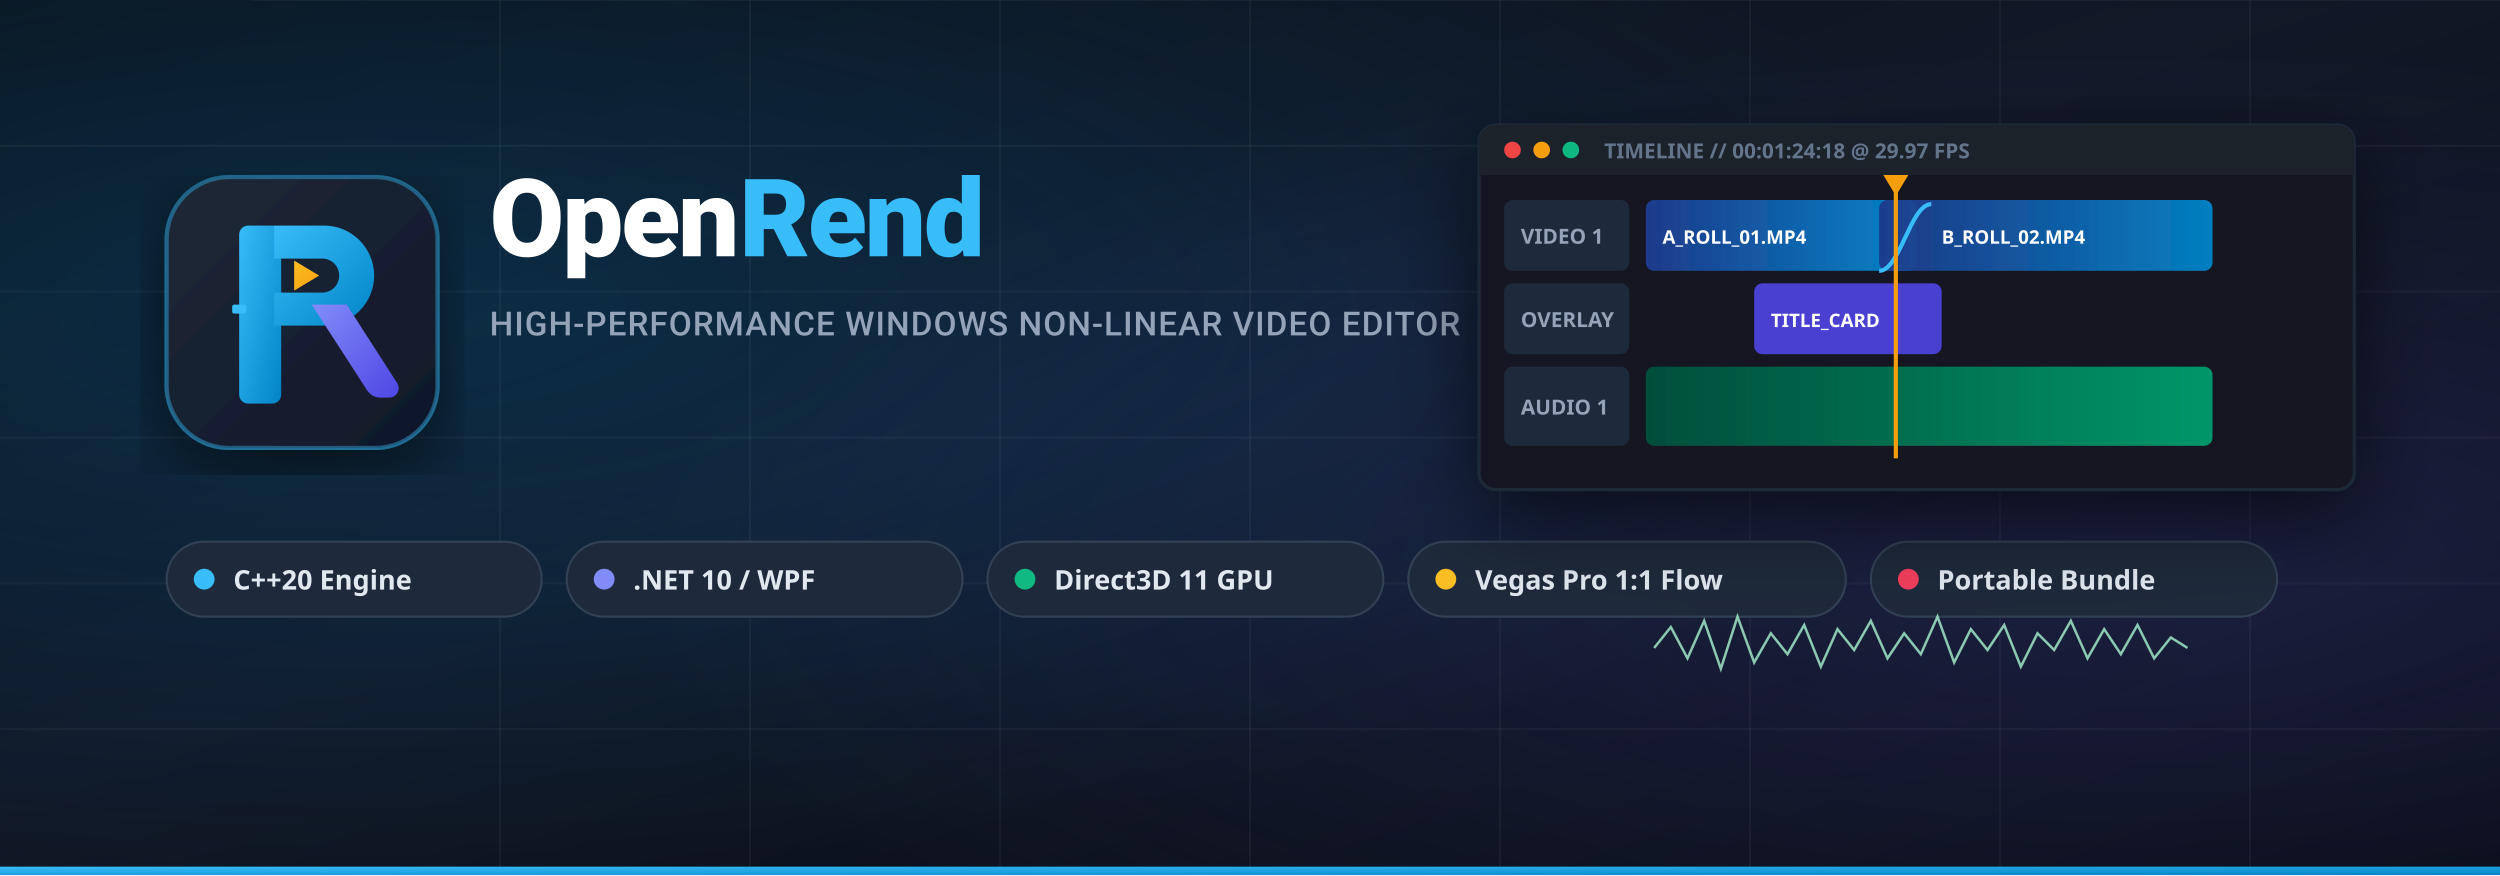
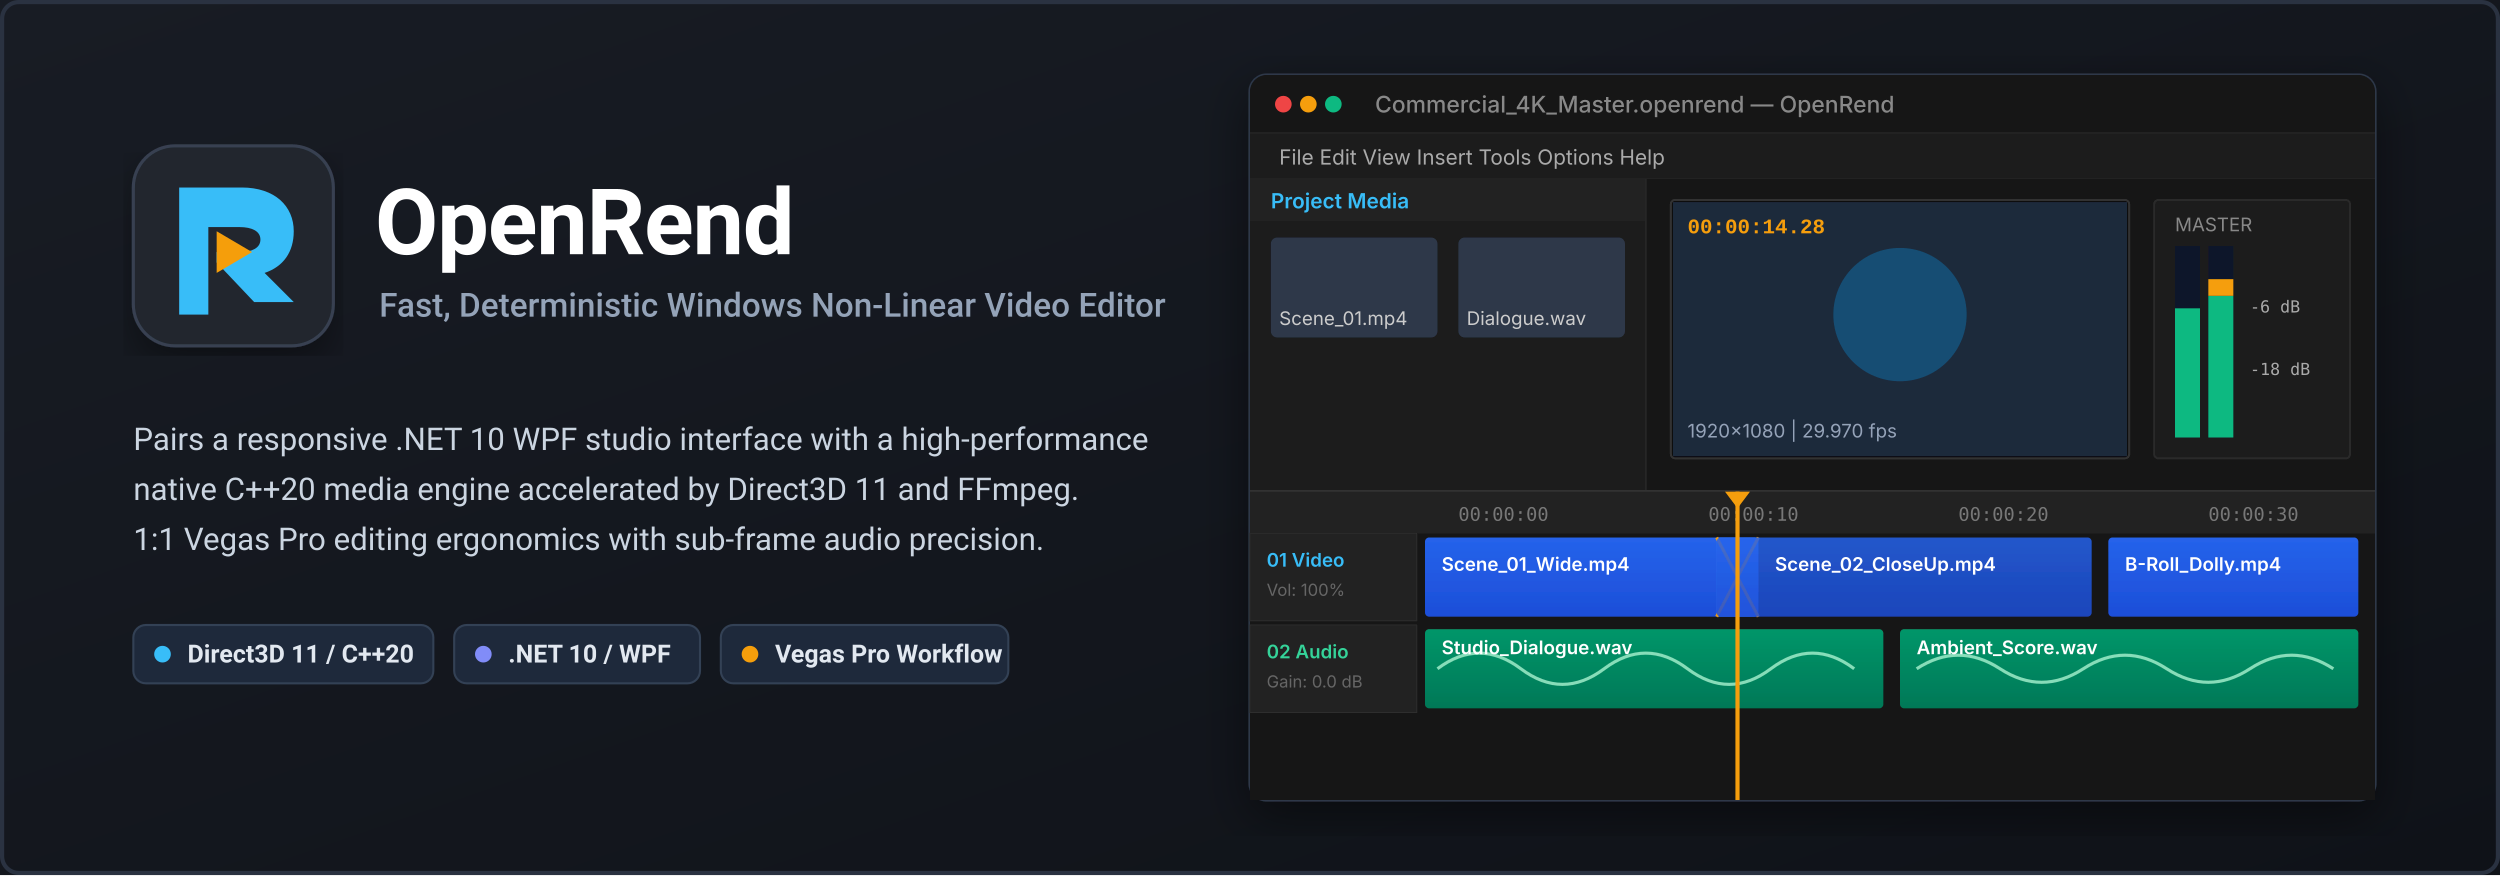
<svg xmlns="http://www.w3.org/2000/svg" viewBox="0 0 1200 420" width="1200" height="420">
  <defs>
-     <linearGradient id="bg" x1="0%" y1="0%" x2="100%" y2="100%">
-       <stop offset="0%" stop-color="#0b0f17" />
-       <stop offset="45%" stop-color="#111827" />
-       <stop offset="100%" stop-color="#070a0f" />
+     <linearGradient id="bgGrad" x1="0%" y1="0%" x2="100%" y2="100%">
+       <stop offset="0%" stop-color="#181c24" />
+       <stop offset="100%" stop-color="#0f1218" />
    </linearGradient>
-     <radialGradient id="glowLeft" cx="15%" cy="35%" r="65%">
-       <stop offset="0%" stop-color="#0284c7" stop-opacity="0.22" />
-       <stop offset="100%" stop-color="#0284c7" stop-opacity="0" />
-     </radialGradient>
-     <radialGradient id="glowRight" cx="85%" cy="65%" r="60%">
-       <stop offset="0%" stop-color="#6366f1" stop-opacity="0.18" />
-       <stop offset="100%" stop-color="#6366f1" stop-opacity="0" />
-     </radialGradient>
-     <linearGradient id="logoBg" x1="0%" y1="0%" x2="100%" y2="100%">
-       <stop offset="0%" stop-color="#1f2937" />
-       <stop offset="100%" stop-color="#0f172a" />
+     <linearGradient id="videoClipGrad" x1="0%" y1="0%" x2="0%" y2="100%">
+       <stop offset="0%" stop-color="#2563eb" />
+       <stop offset="100%" stop-color="#1d4ed8" />
    </linearGradient>
-     <linearGradient id="cyanGrad" x1="0%" y1="0%" x2="100%" y2="100%">
-       <stop offset="0%" stop-color="#38bdf8" />
-       <stop offset="100%" stop-color="#0284c7" />
+     <linearGradient id="audioClipGrad" x1="0%" y1="0%" x2="0%" y2="100%">
+       <stop offset="0%" stop-color="#059669" />
+       <stop offset="100%" stop-color="#047857" />
    </linearGradient>
-     <linearGradient id="legGrad" x1="0%" y1="0%" x2="100%" y2="100%">
-       <stop offset="0%" stop-color="#818cf8" />
-       <stop offset="100%" stop-color="#4f46e5" />
-     </linearGradient>
-     <linearGradient id="accentGrad" x1="0%" y1="0%" x2="100%" y2="100%">
-       <stop offset="0%" stop-color="#fbbf24" />
-       <stop offset="100%" stop-color="#f59e0b" />
-     </linearGradient>
-     <linearGradient id="clipVideo" x1="0%" y1="0%" x2="100%" y2="0%">
-       <stop offset="0%" stop-color="#1e3a8a" />
-       <stop offset="100%" stop-color="#0284c7" />
-     </linearGradient>
-     <linearGradient id="clipAudio" x1="0%" y1="0%" x2="100%" y2="0%">
-       <stop offset="0%" stop-color="#064e3b" />
-       <stop offset="100%" stop-color="#059669" />
-     </linearGradient>
-     <filter id="cardShadow" x="-10%" y="-10%" width="120%" height="120%">
-       <feDropShadow dx="0" dy="12" stdDeviation="20" flood-color="#000000" flood-opacity="0.6" />
+     <filter id="subtleShadow" x="-5%" y="-5%" width="110%" height="110%">
+       <feDropShadow dx="0" dy="8" stdDeviation="12" flood-color="#000000" flood-opacity="0.45" />
    </filter>
  </defs>
-   <rect width="1200" height="420" fill="url(#bg)" />
-   <rect width="1200" height="420" fill="url(#glowLeft)" />
-   <rect width="1200" height="420" fill="url(#glowRight)" />
-   <g stroke="#ffffff" stroke-opacity="0.04" stroke-width="1">
-     <line x1="0" y1="70" x2="1200" y2="70" />
-     <line x1="0" y1="140" x2="1200" y2="140" />
-     <line x1="0" y1="210" x2="1200" y2="210" />
-     <line x1="0" y1="280" x2="1200" y2="280" />
-     <line x1="0" y1="350" x2="1200" y2="350" />
-     <line x1="120" y1="0" x2="1200" y2="0" />
-     <line x1="240" y1="0" x2="240" y2="420" />
-     <line x1="360" y1="0" x2="360" y2="420" />
-     <line x1="480" y1="0" x2="480" y2="420" />
-     <line x1="600" y1="0" x2="600" y2="420" />
-     <line x1="720" y1="0" x2="720" y2="420" />
-     <line x1="840" y1="0" x2="840" y2="420" />
-     <line x1="960" y1="0" x2="960" y2="420" />
-     <line x1="1080" y1="0" x2="1080" y2="420" />
-   </g>
-   <g transform="translate(80, 85)">
-     <rect x="0" y="0" width="130" height="130" rx="30" fill="url(#logoBg)" stroke="#38bdf8" stroke-width="2" stroke-opacity="0.4" filter="url(#cardShadow)" />
-     <g transform="translate(18, 18) scale(0.24)">
-       <path d="M70 40 C70 30 78 22 88 22 H136 C146 22 154 30 154 40 V360 C154 370 146 378 136 378 H88 C78 378 70 370 70 360 Z" fill="url(#cyanGrad)" />
-       <path d="M140 22 H240 C295 22 340 67 340 122 C340 177 295 222 240 222 H140 V156 H236 C255 156 270 141 270 122 C270 103 255 88 236 88 H140 Z" fill="url(#cyanGrad)" />
-       <path d="M215 180 L325 350 C331 360 341 366 352 366 H370 C385 366 394 350 386 337 L285 180 Z" fill="url(#legGrad)" />
-       <path d="M180 92 L230 122 L180 152 Z" fill="url(#accentGrad)" />
-       <rect x="56" y="180" width="28" height="18" rx="4" fill="#38bdf8" />
-     </g>
-     <g transform="translate(155, 38)">
-       <text font-family="-apple-system, BlinkMacSystemFont, 'Segoe UI', Roboto, Helvetica, Arial, sans-serif" font-weight="800" font-size="52" fill="#ffffff" letter-spacing="-1">Open<tspan fill="#38bdf8">Rend</tspan>
-       </text>
-       <text y="38" font-family="-apple-system, BlinkMacSystemFont, 'Segoe UI', Roboto, Helvetica, Arial, sans-serif" font-weight="500" font-size="16" fill="#94a3b8" letter-spacing="0.5">HIGH-PERFORMANCE WINDOWS NON-LINEAR VIDEO EDITOR</text>
+   <rect width="1200" height="420" fill="url(#bgGrad)" />
+   <rect x="1" y="1" width="1198" height="418" rx="8" fill="none" stroke="#2a3241" stroke-width="2" />
+   <g transform="translate(64, 70)">
+     <rect width="96" height="96" rx="20" fill="#20262e" stroke="#374151" stroke-width="1.5" filter="url(#subtleShadow)" />
+     <path d="M22 20h30c16 0 25 9 25 21 0 10-5 17-14 20l14 14h-19l-18-19v-5h11c6 0 10-2 10-6s-4-6-10-6H36v42H22Z" fill="#38bdf8" />
+     <path d="m40 41 17 10-17 10Z" fill="#f59e0b" />
+     <text x="116" y="52" fill="#ffffff" font-family="-apple-system, BlinkMacSystemFont, 'Segoe UI', Roboto, Helvetica, Arial, sans-serif" font-size="44" font-weight="700" letter-spacing="-0.5">OpenRend</text>
+     <text x="118" y="82" fill="#94a3b8" font-family="-apple-system, BlinkMacSystemFont, 'Segoe UI', Roboto, Helvetica, Arial, sans-serif" font-size="16" font-weight="500">Fast, Deterministic Windows Non-Linear Video Editor</text>
+     <text x="0" y="146" fill="#cbd5e1" font-family="-apple-system, BlinkMacSystemFont, 'Segoe UI', Roboto, Helvetica, Arial, sans-serif" font-size="15" font-weight="400">
+       <tspan x="0" dy="0">Pairs a responsive .NET 10 WPF studio interface with a high-performance</tspan>
+       <tspan x="0" dy="24">native C++20 media engine accelerated by Direct3D 11 and FFmpeg.</tspan>
+       <tspan x="0" dy="24">1:1 Vegas Pro editing ergonomics with sub-frame audio precision.</tspan>
+     </text>
+     <g transform="translate(0, 230)">
+       <rect x="0" y="0" width="144" height="28" rx="6" fill="#1e293b" stroke="#334155" />
+       <circle cx="14" cy="14" r="4" fill="#38bdf8" />
+       <text x="26" y="18" fill="#e2e8f0" font-family="-apple-system, BlinkMacSystemFont, 'Segoe UI', Roboto, sans-serif" font-size="12" font-weight="600">Direct3D 11 / C++20</text>
+       <rect x="154" y="0" width="118" height="28" rx="6" fill="#1e293b" stroke="#334155" />
+       <circle cx="168" cy="14" r="4" fill="#818cf8" />
+       <text x="180" y="18" fill="#e2e8f0" font-family="-apple-system, BlinkMacSystemFont, 'Segoe UI', Roboto, sans-serif" font-size="12" font-weight="600">.NET 10 / WPF</text>
+       <rect x="282" y="0" width="138" height="28" rx="6" fill="#1e293b" stroke="#334155" />
+       <circle cx="296" cy="14" r="4" fill="#f59e0b" />
+       <text x="308" y="18" fill="#e2e8f0" font-family="-apple-system, BlinkMacSystemFont, 'Segoe UI', Roboto, sans-serif" font-size="12" font-weight="600">Vegas Pro Workflow</text>
    </g>
  </g>
-   <g transform="translate(80, 260)">
-     <g transform="translate(0, 0)">
-       <rect width="180" height="36" rx="18" fill="#1e293b" stroke="#334155" stroke-width="1" />
-       <circle cx="18" cy="18" r="5" fill="#38bdf8" />
-       <text x="32" y="23" font-family="'Segoe UI', sans-serif" font-weight="600" font-size="13" fill="#e2e8f0">C++20 Engine</text>
-     </g>
-     <g transform="translate(192, 0)">
-       <rect width="190" height="36" rx="18" fill="#1e293b" stroke="#334155" stroke-width="1" />
-       <circle cx="18" cy="18" r="5" fill="#818cf8" />
-       <text x="32" y="23" font-family="'Segoe UI', sans-serif" font-weight="600" font-size="13" fill="#e2e8f0">.NET 10 / WPF</text>
-     </g>
-     <g transform="translate(394, 0)">
-       <rect width="190" height="36" rx="18" fill="#1e293b" stroke="#334155" stroke-width="1" />
-       <circle cx="18" cy="18" r="5" fill="#10b981" />
-       <text x="32" y="23" font-family="'Segoe UI', sans-serif" font-weight="600" font-size="13" fill="#e2e8f0">Direct3D 11 GPU</text>
-     </g>
-     <g transform="translate(596, 0)">
-       <rect width="210" height="36" rx="18" fill="#1e293b" stroke="#334155" stroke-width="1" />
-       <circle cx="18" cy="18" r="5" fill="#fbbf24" />
-       <text x="32" y="23" font-family="'Segoe UI', sans-serif" font-weight="600" font-size="13" fill="#e2e8f0">Vegas Pro 1:1 Flow</text>
-     </g>
-     <g transform="translate(818, 0)">
-       <rect width="195" height="36" rx="18" fill="#1e293b" stroke="#334155" stroke-width="1" />
-       <circle cx="18" cy="18" r="5" fill="#f43f5e" />
-       <text x="32" y="23" font-family="'Segoe UI', sans-serif" font-weight="600" font-size="13" fill="#e2e8f0">Portable Bundle</text>
-     </g>
+   <g transform="translate(600, 36)" filter="url(#subtleShadow)">
+     <rect width="540" height="348" rx="8" fill="#181818" stroke="#2d3748" stroke-width="1.5" />
+     <rect width="540" height="28" rx="8" fill="#141414" />
+     <rect y="20" width="540" height="8" fill="#141414" />
+     <line x1="0" y1="28" x2="540" y2="28" stroke="#262626" stroke-width="1" />
+     <circle cx="16" cy="14" r="4" fill="#ef4444" />
+     <circle cx="28" cy="14" r="4" fill="#f59e0b" />
+     <circle cx="40" cy="14" r="4" fill="#10b981" />
+     <text x="60" y="18" fill="#888888" font-family="-apple-system, BlinkMacSystemFont, 'Segoe UI', sans-serif" font-size="11" font-weight="500">Commercial_4K_Master.openrend — OpenRend</text>
+     <rect y="28" width="540" height="22" fill="#1c1c1c" />
+     <text x="14" y="43" fill="#aaaaaa" font-family="-apple-system, BlinkMacSystemFont, 'Segoe UI', sans-serif" font-size="10">File   Edit   View   Insert   Tools   Options   Help</text>
+     <line x1="0" y1="50" x2="540" y2="50" stroke="#262626" stroke-width="1" />
+     <rect x="0" y="50" width="190" height="150" fill="#1a1a1a" />
+     <rect x="0" y="50" width="190" height="20" fill="#222222" />
+     <text x="10" y="64" fill="#38bdf8" font-family="-apple-system, BlinkMacSystemFont, 'Segoe UI', sans-serif" font-size="10" font-weight="600">Project Media</text>
+     <rect x="10" y="78" width="80" height="48" rx="3" fill="#2d3748" />
+     <text x="14" y="120" fill="#cccccc" font-family="-apple-system, BlinkMacSystemFont, 'Segoe UI', sans-serif" font-size="9">Scene_01.mp4</text>
+     <rect x="100" y="78" width="80" height="48" rx="3" fill="#2d3748" />
+     <text x="104" y="120" fill="#cccccc" font-family="-apple-system, BlinkMacSystemFont, 'Segoe UI', sans-serif" font-size="9">Dialogue.wav</text>
+     <rect x="190" y="50" width="350" height="150" fill="#141414" />
+     <line x1="190" y1="50" x2="190" y2="200" stroke="#262626" stroke-width="1" />
+     <rect x="202" y="60" width="220" height="124" rx="2" fill="#0a0a0a" stroke="#333333" />
+     <rect x="203" y="61" width="218" height="122" fill="#1e293b" />
+     <circle cx="312" cy="115" r="32" fill="#0284c7" opacity="0.4" />
+     <text x="210" y="76" fill="#f59e0b" font-family="'Consolas', 'Courier New', monospace" font-size="10" font-weight="600">00:00:14.28</text>
+     <text x="210" y="174" fill="#94a3b8" font-family="-apple-system, BlinkMacSystemFont, 'Segoe UI', sans-serif" font-size="9">1920×1080 | 29.970 fps</text>
+     <rect x="434" y="60" width="94" height="124" rx="2" fill="#1c1c1c" stroke="#2a2a2a" />
+     <text x="444" y="75" fill="#888888" font-family="-apple-system, BlinkMacSystemFont, 'Segoe UI', sans-serif" font-size="9">MASTER</text>
+     <rect x="444" y="82" width="12" height="92" fill="#0f172a" />
+     <rect x="444" y="112" width="12" height="62" fill="#10b981" />
+     <rect x="460" y="82" width="12" height="92" fill="#0f172a" />
+     <rect x="460" y="106" width="12" height="68" fill="#10b981" />
+     <rect x="460" y="98" width="12" height="8" fill="#f59e0b" />
+     <text x="480" y="114" fill="#aaaaaa" font-family="'Consolas', monospace" font-size="8">-6 dB</text>
+     <text x="480" y="144" fill="#aaaaaa" font-family="'Consolas', monospace" font-size="8">-18 dB</text>
+     <rect y="200" width="540" height="148" fill="#171717" />
+     <line x1="0" y1="200" x2="540" y2="200" stroke="#333333" stroke-width="1.5" />
+     <rect y="200" width="540" height="20" fill="#202020" />
+     <text x="100" y="214" fill="#777777" font-family="'Consolas', monospace" font-size="9">00:00:00</text>
+     <text x="220" y="214" fill="#777777" font-family="'Consolas', monospace" font-size="9">00:00:10</text>
+     <text x="340" y="214" fill="#777777" font-family="'Consolas', monospace" font-size="9">00:00:20</text>
+     <text x="460" y="214" fill="#777777" font-family="'Consolas', monospace" font-size="9">00:00:30</text>
+     <rect y="220" width="80" height="42" fill="#222222" stroke="#2d2d2d" stroke-width="0.5" />
+     <text x="8" y="236" fill="#38bdf8" font-family="-apple-system, BlinkMacSystemFont, 'Segoe UI', sans-serif" font-size="9" font-weight="600">01 Video</text>
+     <text x="8" y="250" fill="#666666" font-family="-apple-system, BlinkMacSystemFont, 'Segoe UI', sans-serif" font-size="8">Vol: 100%</text>
+     <rect x="84" y="222" width="160" height="38" rx="2" fill="url(#videoClipGrad)" />
+     <text x="92" y="238" fill="#ffffff" font-family="-apple-system, BlinkMacSystemFont, 'Segoe UI', sans-serif" font-size="9" font-weight="600">Scene_01_Wide.mp4</text>
+     <path d="M 224 222 L 244 222 L 244 260 L 224 260 Z" fill="#3b82f6" opacity="0.6" />
+     <line x1="224" y1="222" x2="244" y2="260" stroke="#f59e0b" stroke-width="1.5" />
+     <line x1="224" y1="260" x2="244" y2="222" stroke="#f59e0b" stroke-width="1.5" />
+     <rect x="224" y="222" width="180" height="38" rx="2" fill="url(#videoClipGrad)" opacity="0.85" />
+     <text x="252" y="238" fill="#ffffff" font-family="-apple-system, BlinkMacSystemFont, 'Segoe UI', sans-serif" font-size="9" font-weight="600">Scene_02_CloseUp.mp4</text>
+     <rect x="412" y="222" width="120" height="38" rx="2" fill="url(#videoClipGrad)" />
+     <text x="420" y="238" fill="#ffffff" font-family="-apple-system, BlinkMacSystemFont, 'Segoe UI', sans-serif" font-size="9" font-weight="600">B-Roll_Dolly.mp4</text>
+     <rect y="264" width="80" height="42" fill="#222222" stroke="#2d2d2d" stroke-width="0.5" />
+     <text x="8" y="280" fill="#34d399" font-family="-apple-system, BlinkMacSystemFont, 'Segoe UI', sans-serif" font-size="9" font-weight="600">02 Audio</text>
+     <text x="8" y="294" fill="#666666" font-family="-apple-system, BlinkMacSystemFont, 'Segoe UI', sans-serif" font-size="8">Gain: 0.0 dB</text>
+     <rect x="84" y="266" width="220" height="38" rx="2" fill="url(#audioClipGrad)" />
+     <path d="M 90 285 Q 110 270, 130 285 T 170 285 T 210 285 T 250 285 T 290 285" fill="none" stroke="#a7f3d0" stroke-width="1.5" opacity="0.8" />
+     <text x="92" y="278" fill="#ffffff" font-family="-apple-system, BlinkMacSystemFont, 'Segoe UI', sans-serif" font-size="9" font-weight="600">Studio_Dialogue.wav</text>
+     <rect x="312" y="266" width="220" height="38" rx="2" fill="url(#audioClipGrad)" />
+     <path d="M 320 285 Q 340 272, 360 285 T 400 285 T 440 285 T 480 285 T 520 285" fill="none" stroke="#a7f3d0" stroke-width="1.5" opacity="0.8" />
+     <text x="320" y="278" fill="#ffffff" font-family="-apple-system, BlinkMacSystemFont, 'Segoe UI', sans-serif" font-size="9" font-weight="600">Ambient_Score.wav</text>
+     <line x1="234" y1="200" x2="234" y2="348" stroke="#f59e0b" stroke-width="2" />
+     <polygon points="228,200 240,200 234,208" fill="#f59e0b" />
  </g>
-   <g transform="translate(710, 60)" filter="url(#cardShadow)">
-     <rect width="420" height="175" rx="8" fill="#131720" stroke="#1f2937" stroke-width="1.5" />
-     <rect width="420" height="24" rx="8" fill="#1a202c" />
-     <rect y="16" width="420" height="8" fill="#1a202c" />
-     <circle cx="16" cy="12" r="4" fill="#ef4444" />
-     <circle cx="30" cy="12" r="4" fill="#f59e0b" />
-     <circle cx="44" cy="12" r="4" fill="#10b981" />
-     <text x="60" y="16" font-family="'Segoe UI', sans-serif" font-size="10" font-weight="600" fill="#64748b">TIMELINE // 00:01:24:18 @ 29.97 FPS</text>
-     <g transform="translate(12, 36)">
-       <rect width="60" height="34" rx="4" fill="#1e293b" />
-       <text x="8" y="21" font-family="'Segoe UI', sans-serif" font-size="10" font-weight="700" fill="#94a3b8">VIDEO 1</text>
-       <rect x="68" width="130" height="34" rx="4" fill="url(#clipVideo)" />
-       <text x="76" y="21" font-family="'Segoe UI', sans-serif" font-size="9" font-weight="600" fill="#ffffff">A_ROLL_01.MP4</text>
-       <rect x="180" width="160" height="34" rx="4" fill="url(#clipVideo)" opacity="0.95" />
-       <text x="210" y="21" font-family="'Segoe UI', sans-serif" font-size="9" font-weight="600" fill="#ffffff">B_ROLL_02.MP4</text>
-       <path d="M180 34 C190 34 195 2 205 2" stroke="#38bdf8" stroke-width="2" fill="none" />
-     </g>
-     <g transform="translate(12, 76)">
-       <rect width="60" height="34" rx="4" fill="#1e293b" />
-       <text x="8" y="21" font-family="'Segoe UI', sans-serif" font-size="10" font-weight="700" fill="#94a3b8">OVERLAY</text>
-       <rect x="120" width="90" height="34" rx="4" fill="#4f46e5" opacity="0.9" />
-       <text x="128" y="21" font-family="'Segoe UI', sans-serif" font-size="9" font-weight="600" fill="#ffffff">TITLE_CARD</text>
-     </g>
-     <g transform="translate(12, 116)">
-       <rect width="60" height="38" rx="4" fill="#1e293b" />
-       <text x="8" y="23" font-family="'Segoe UI', sans-serif" font-size="10" font-weight="700" fill="#94a3b8">AUDIO 1</text>
-       <rect x="68" width="272" height="38" rx="4" fill="url(#clipAudio)" />
-       <path d="M72 135 L80 125 L88 140 L96 122 L104 145 L112 120 L120 142 L128 128 L136 138 L144 124 L152 144 L160 126 L168 136 L176 122 L184 140 L192 128 L200 138 L208 120 L216 142 L224 126 L232 136 L240 124 L248 144 L256 128 L264 136 L272 122 L280 140 L288 126 L296 138 L304 124 L312 140 L320 130 L328 135" stroke="#a7f3d0" stroke-width="1.2" fill="none" opacity="0.8" />
-     </g>
-     <line x1="200" y1="24" x2="200" y2="160" stroke="#f59e0b" stroke-width="2" />
-     <polygon points="194,24 206,24 200,34" fill="#f59e0b" />
-   </g>
-   <rect y="416" width="1200" height="4" fill="url(#cyanGrad)" />
</svg>
